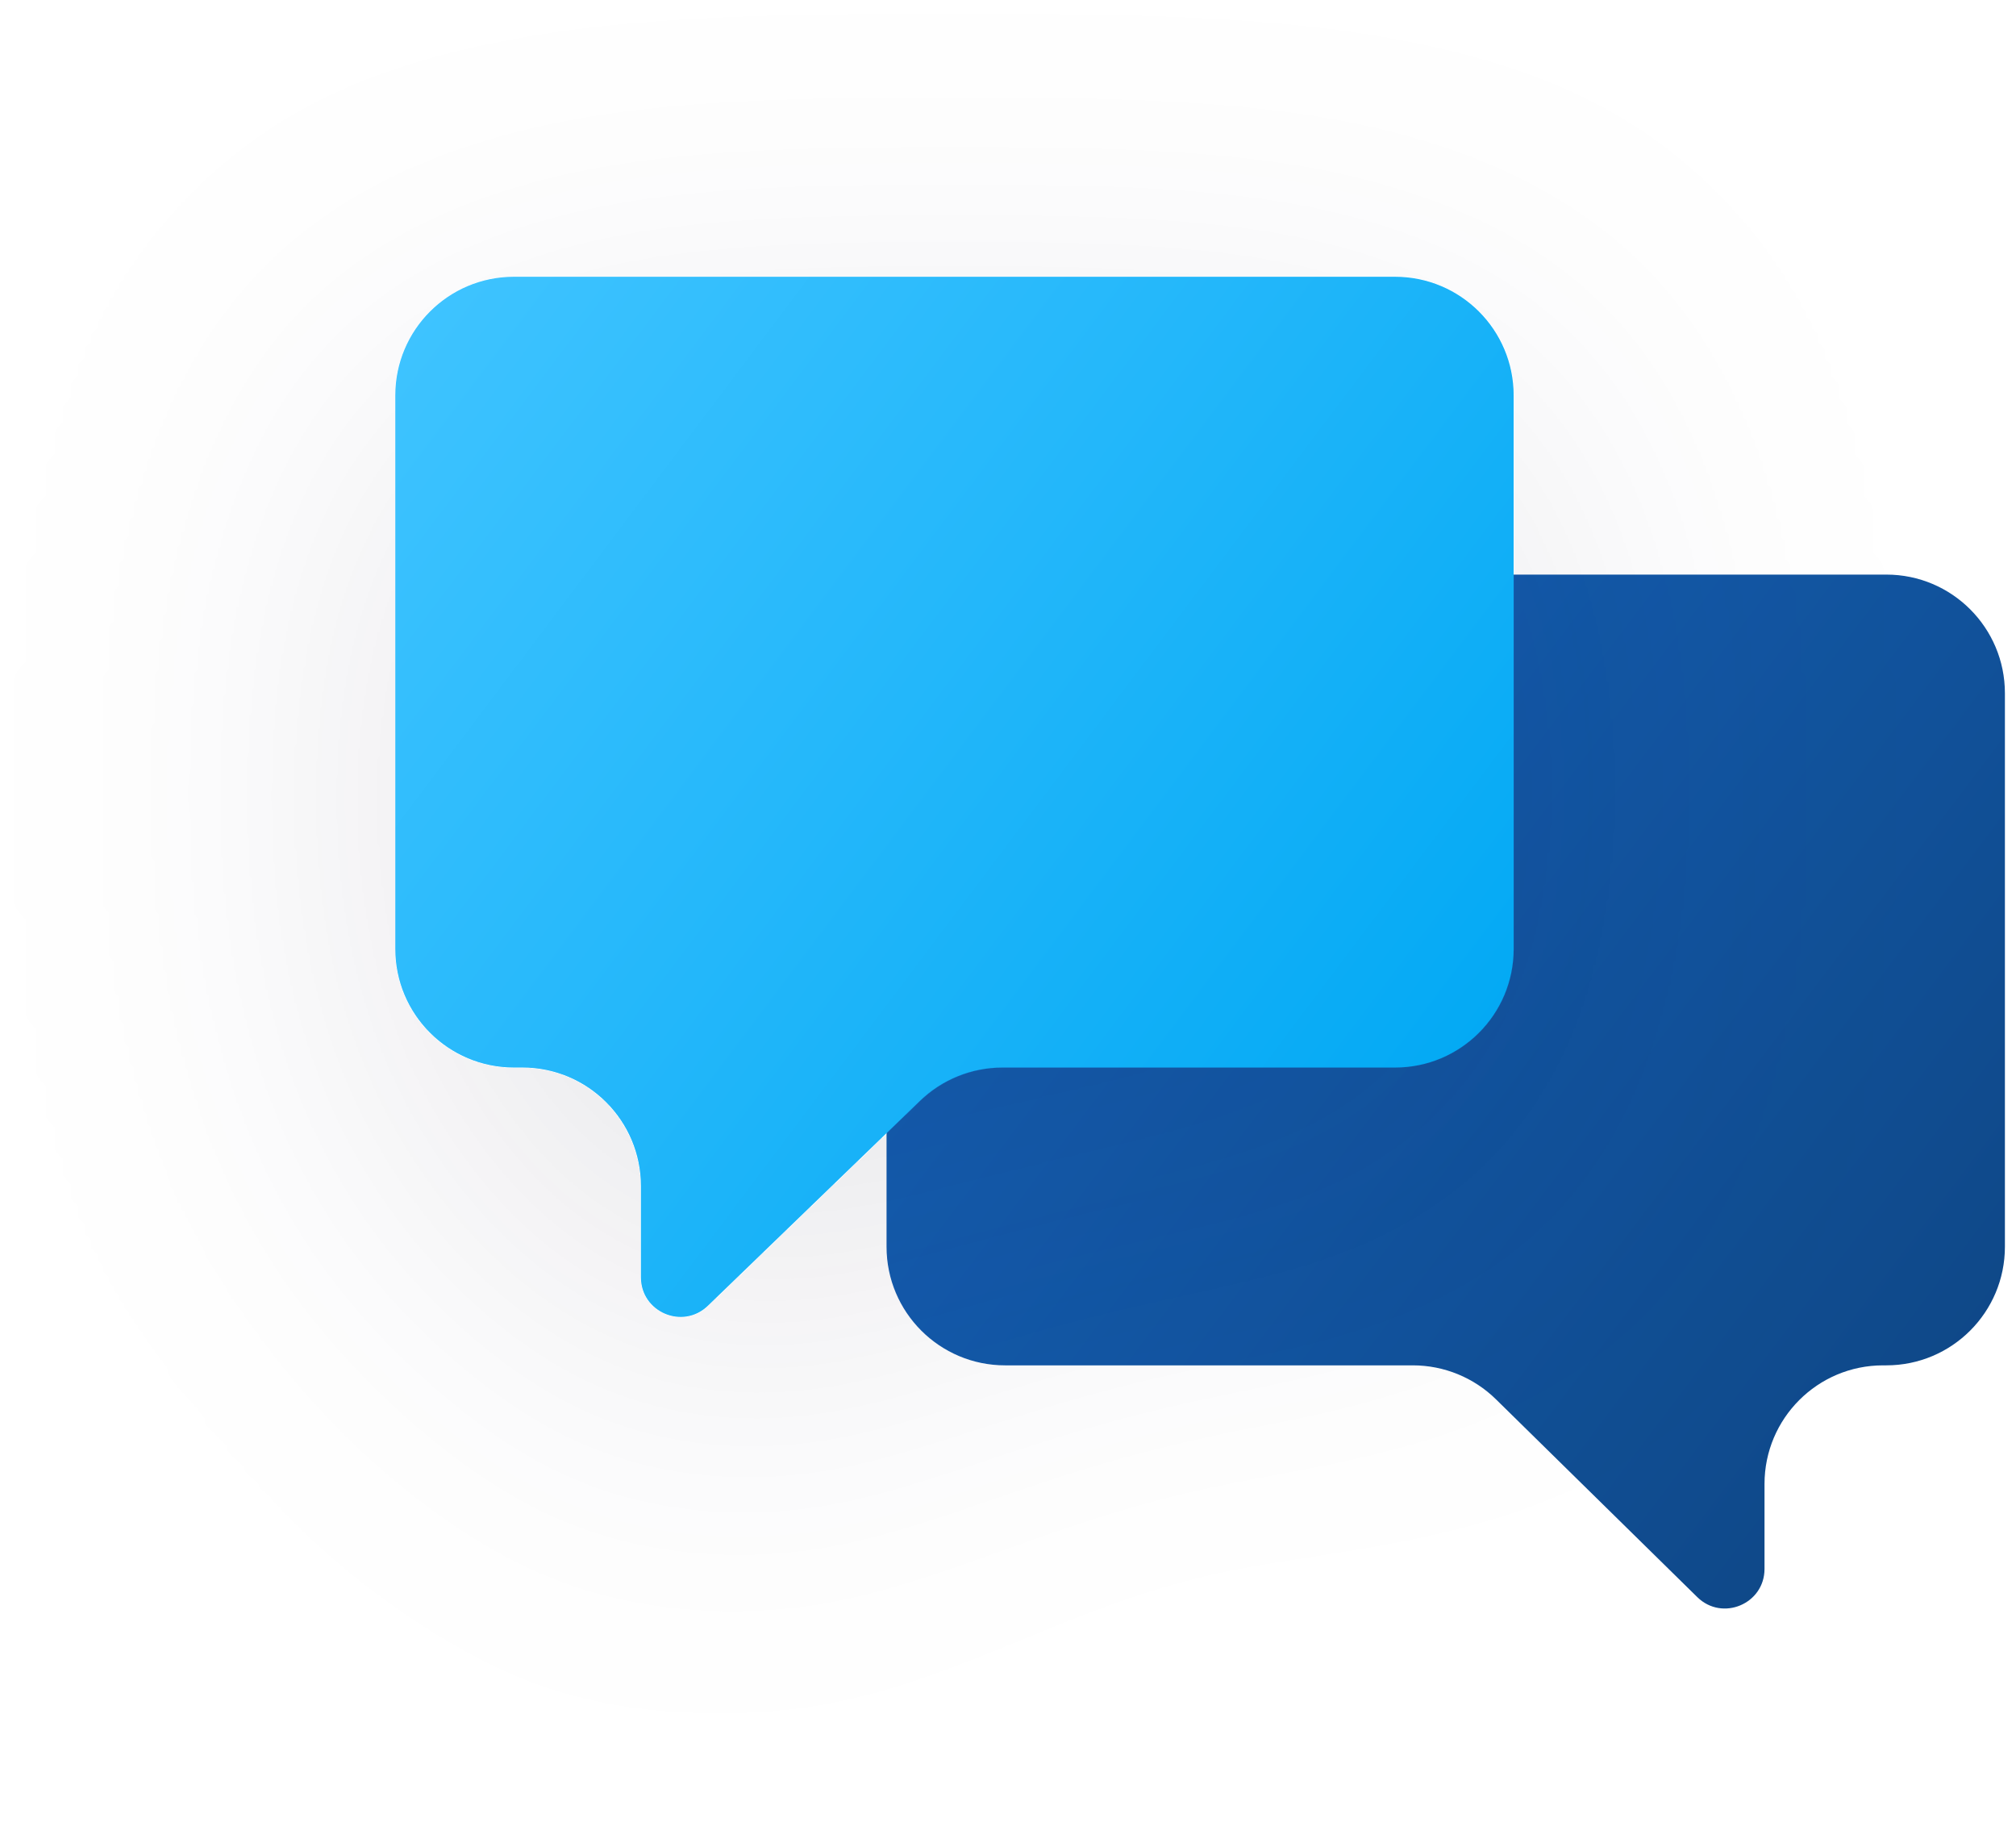
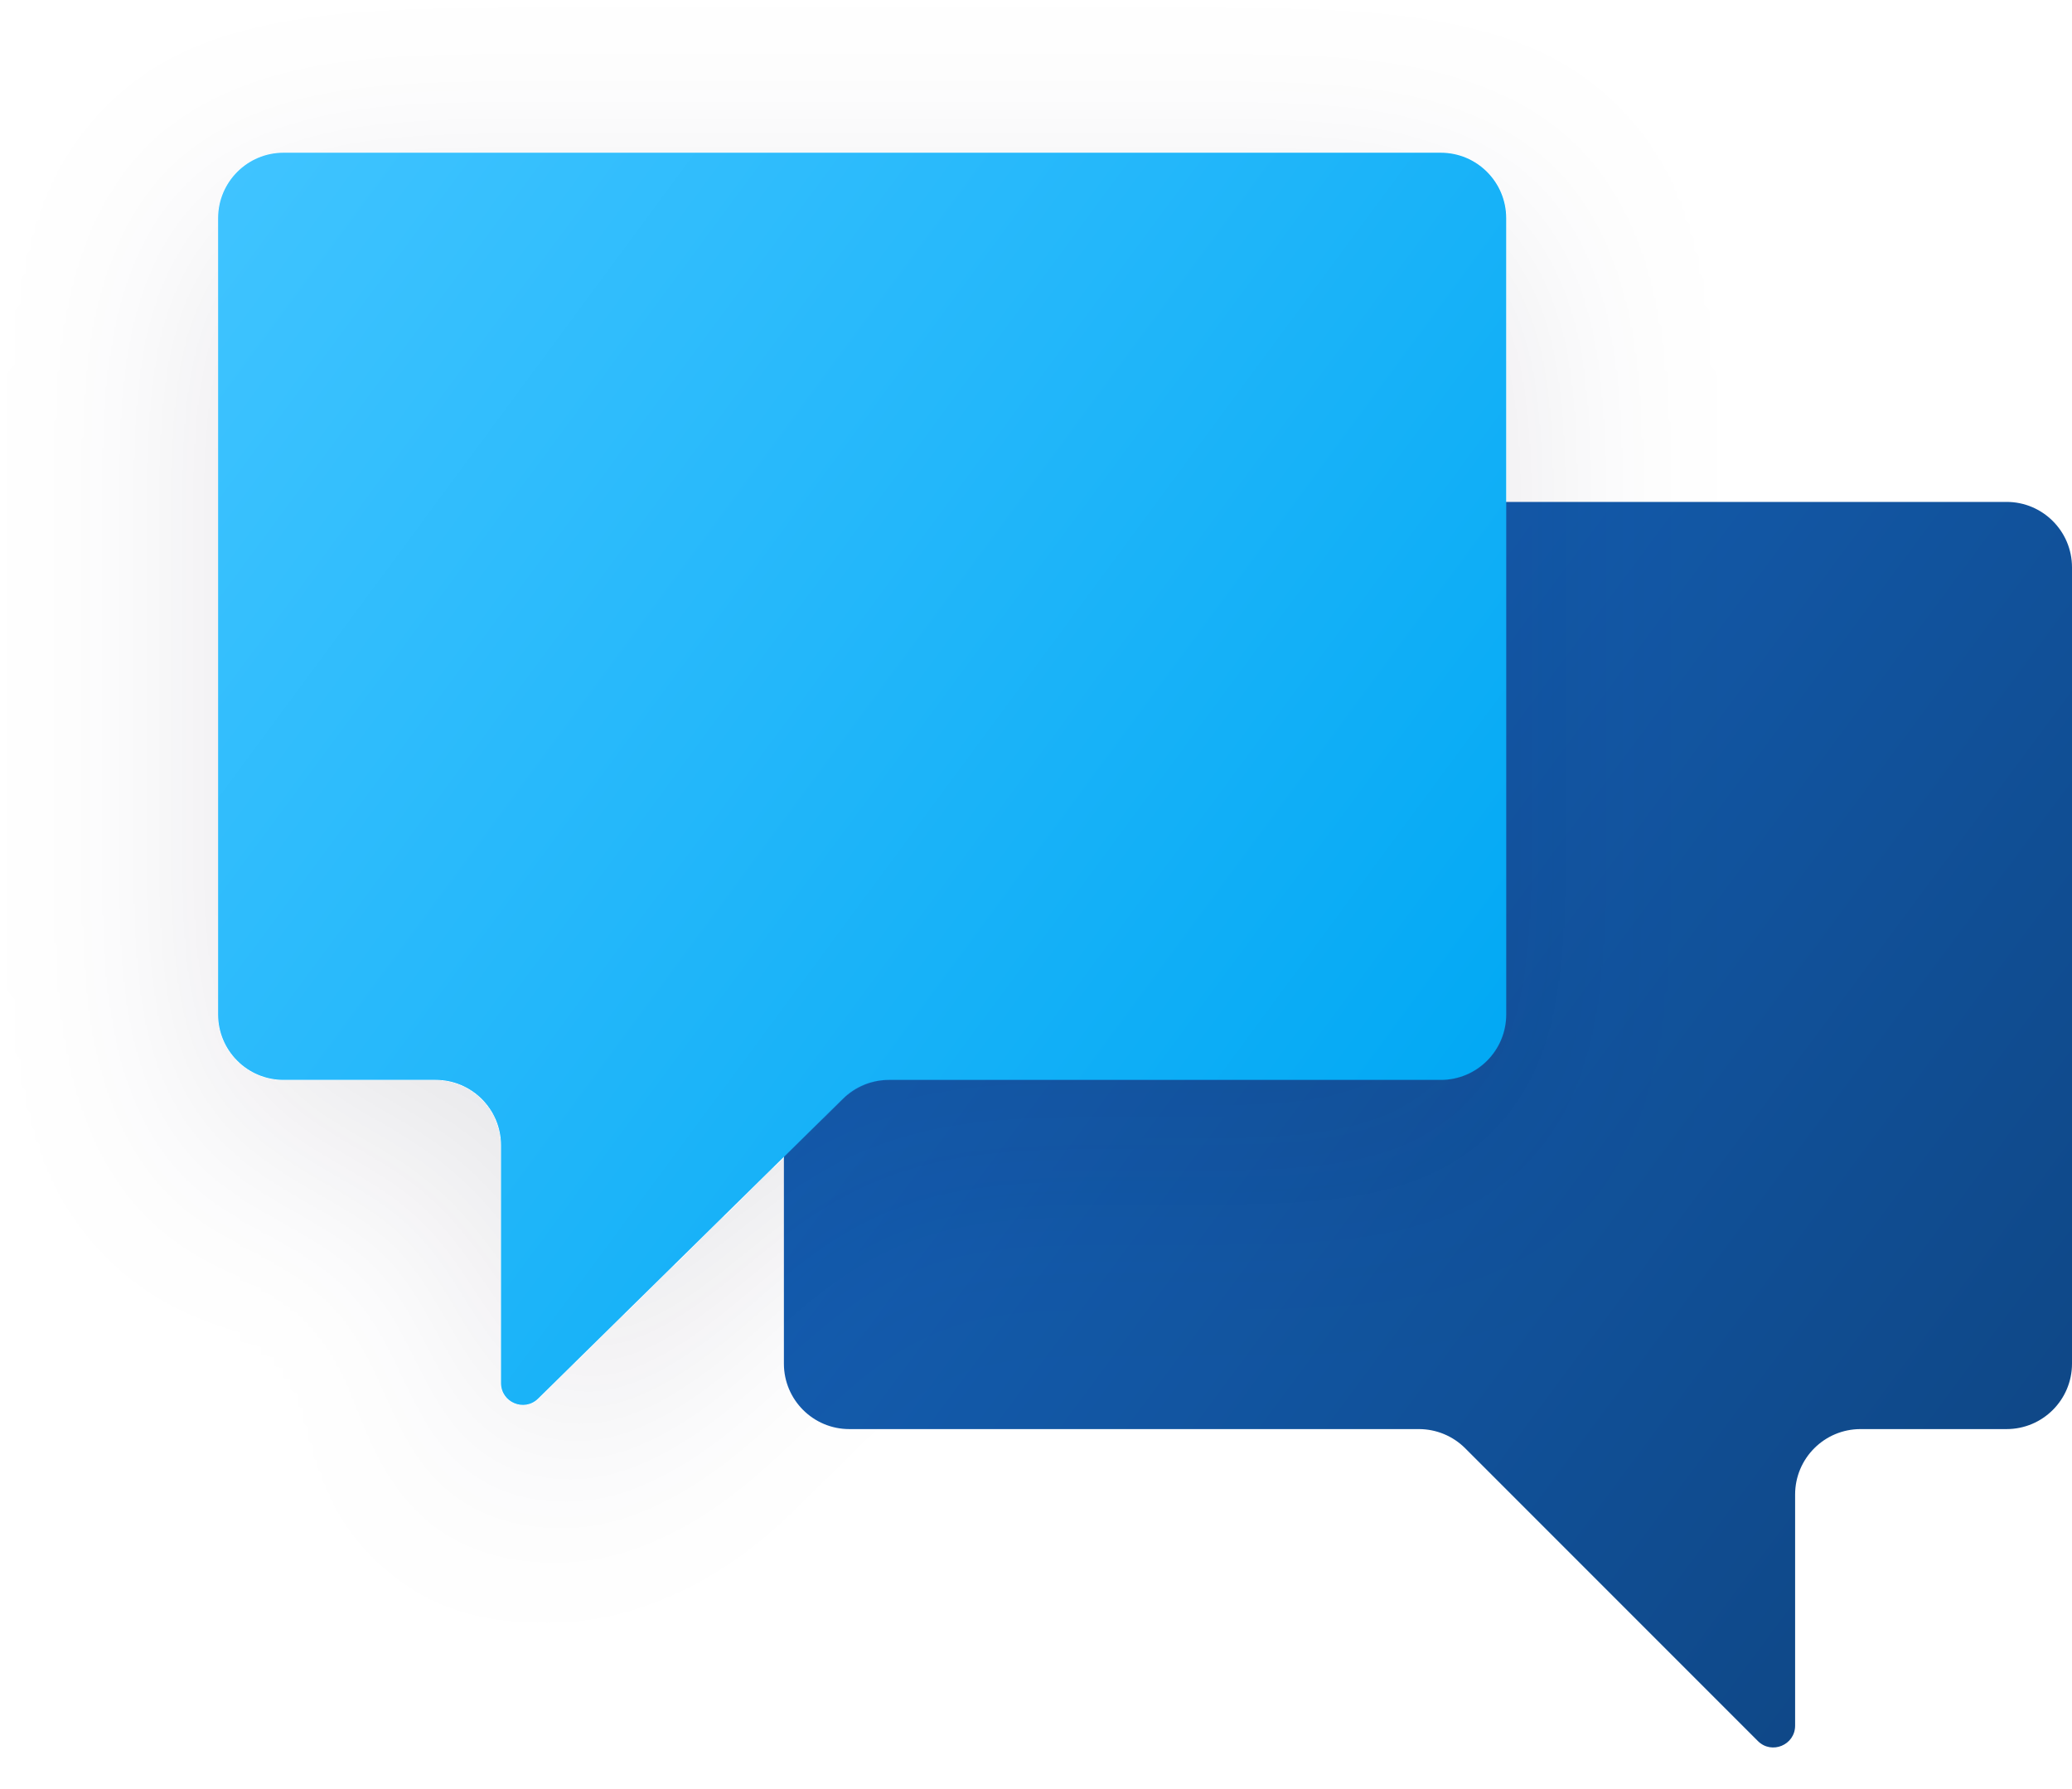
- <svg xmlns="http://www.w3.org/2000/svg" width="102" height="93" viewBox="0 0 102 93" fill="none">
-   <path d="M44.855 35.065C44.855 31.751 47.541 29.065 50.855 29.065H95.439C98.753 29.065 101.439 31.751 101.439 35.065V63.065C101.439 66.379 98.753 69.065 95.439 69.065H95.276C91.962 69.065 89.276 71.751 89.276 75.065V79.362C89.276 81.135 87.139 82.031 85.874 80.788L75.691 70.785C74.569 69.683 73.059 69.065 71.486 69.065H50.855C47.541 69.065 44.855 66.379 44.855 63.065V35.065Z" fill="url(#paint0_linear_2048_3335)" />
-   <g filter="url(#filter0_d_2048_3335)">
-     <path d="M20 20C20 16.686 22.686 14 26 14H70.584C73.898 14 76.584 16.686 76.584 20V48C76.584 51.314 73.898 54 70.584 54H50.717C49.161 54 47.667 54.604 46.548 55.684L35.817 66.05C34.547 67.277 32.427 66.377 32.427 64.612V60C32.427 56.686 29.741 54 26.427 54H26C22.686 54 20 51.314 20 48V20Z" fill="url(#paint1_linear_2048_3335)" />
+ <svg xmlns="http://www.w3.org/2000/svg" width="190" height="164" viewBox="0 0 190 164" fill="none">
+   <path d="M71.883 52.013C71.883 48.699 74.569 46.013 77.883 46.013H184C187.314 46.013 190 48.699 190 52.013V125.013C190 128.327 187.314 131.013 184 131.013H170.61C167.297 131.013 164.61 133.699 164.61 137.013V158.198C164.61 159.979 162.456 160.872 161.196 159.612L134.355 132.77C133.23 131.645 131.703 131.013 130.112 131.013H77.883C74.569 131.013 71.883 128.327 71.883 125.013V52.013Z" fill="url(#paint0_linear_2165_379)" />
+   <g filter="url(#filter0_d_2165_379)">
+     <path d="M20 20C20 16.686 22.686 14 26 14H132.117C135.431 14 138.117 16.686 138.117 20V93C138.117 96.314 135.431 99 132.117 99H81.514C79.94 99 78.43 99.618 77.307 100.722L49.344 128.219C48.079 129.463 45.942 128.567 45.942 126.793V105C45.942 101.686 43.255 99 39.942 99H26C22.686 99 20 96.314 20 93V20Z" fill="url(#paint1_linear_2165_379)" />
  </g>
  <defs>
-     <filter id="filter0_d_2048_3335" x="0" y="0" width="96.584" height="92.616" filterUnits="userSpaceOnUse" color-interpolation-filters="sRGB">
+     <filter id="filter0_d_2165_379" x="0" y="0" width="158.117" height="154.797" filterUnits="userSpaceOnUse" color-interpolation-filters="sRGB">
      <feFlood flood-opacity="0" result="BackgroundImageFix" />
      <feColorMatrix in="SourceAlpha" type="matrix" values="0 0 0 0 0 0 0 0 0 0 0 0 0 0 0 0 0 0 127 0" result="hardAlpha" />
      <feOffset dy="6" />
      <feGaussianBlur stdDeviation="10" />
      <feComposite in2="hardAlpha" operator="out" />
      <feColorMatrix type="matrix" values="0 0 0 0 0.051 0 0 0 0 0.039 0 0 0 0 0.173 0 0 0 0.1 0" />
-       <feBlend mode="normal" in2="BackgroundImageFix" result="effect1_dropShadow_2048_3335" />
-       <feBlend mode="normal" in="SourceGraphic" in2="effect1_dropShadow_2048_3335" result="shape" />
+       <feBlend mode="normal" in2="BackgroundImageFix" result="effect1_dropShadow_2165_379" />
+       <feBlend mode="normal" in="SourceGraphic" in2="effect1_dropShadow_2165_379" result="shape" />
    </filter>
-     <linearGradient id="paint0_linear_2048_3335" x1="44.855" y1="29.065" x2="98.711" y2="69.779" gradientUnits="userSpaceOnUse">
+     <linearGradient id="paint0_linear_2165_379" x1="71.883" y1="46.013" x2="185.756" y2="130.577" gradientUnits="userSpaceOnUse">
      <stop stop-color="#1565C0" />
      <stop offset="1" stop-color="#0F4888" />
    </linearGradient>
-     <linearGradient id="paint1_linear_2048_3335" x1="20" y1="14" x2="74.04" y2="54.661" gradientUnits="userSpaceOnUse">
+     <linearGradient id="paint1_linear_2165_379" x1="20" y1="14" x2="134.253" y2="98.448" gradientUnits="userSpaceOnUse">
      <stop stop-color="#40C4FF" />
      <stop offset="0.495" stop-color="#23B7FA" />
      <stop offset="1" stop-color="#03A9F4" />
    </linearGradient>
  </defs>
</svg>
